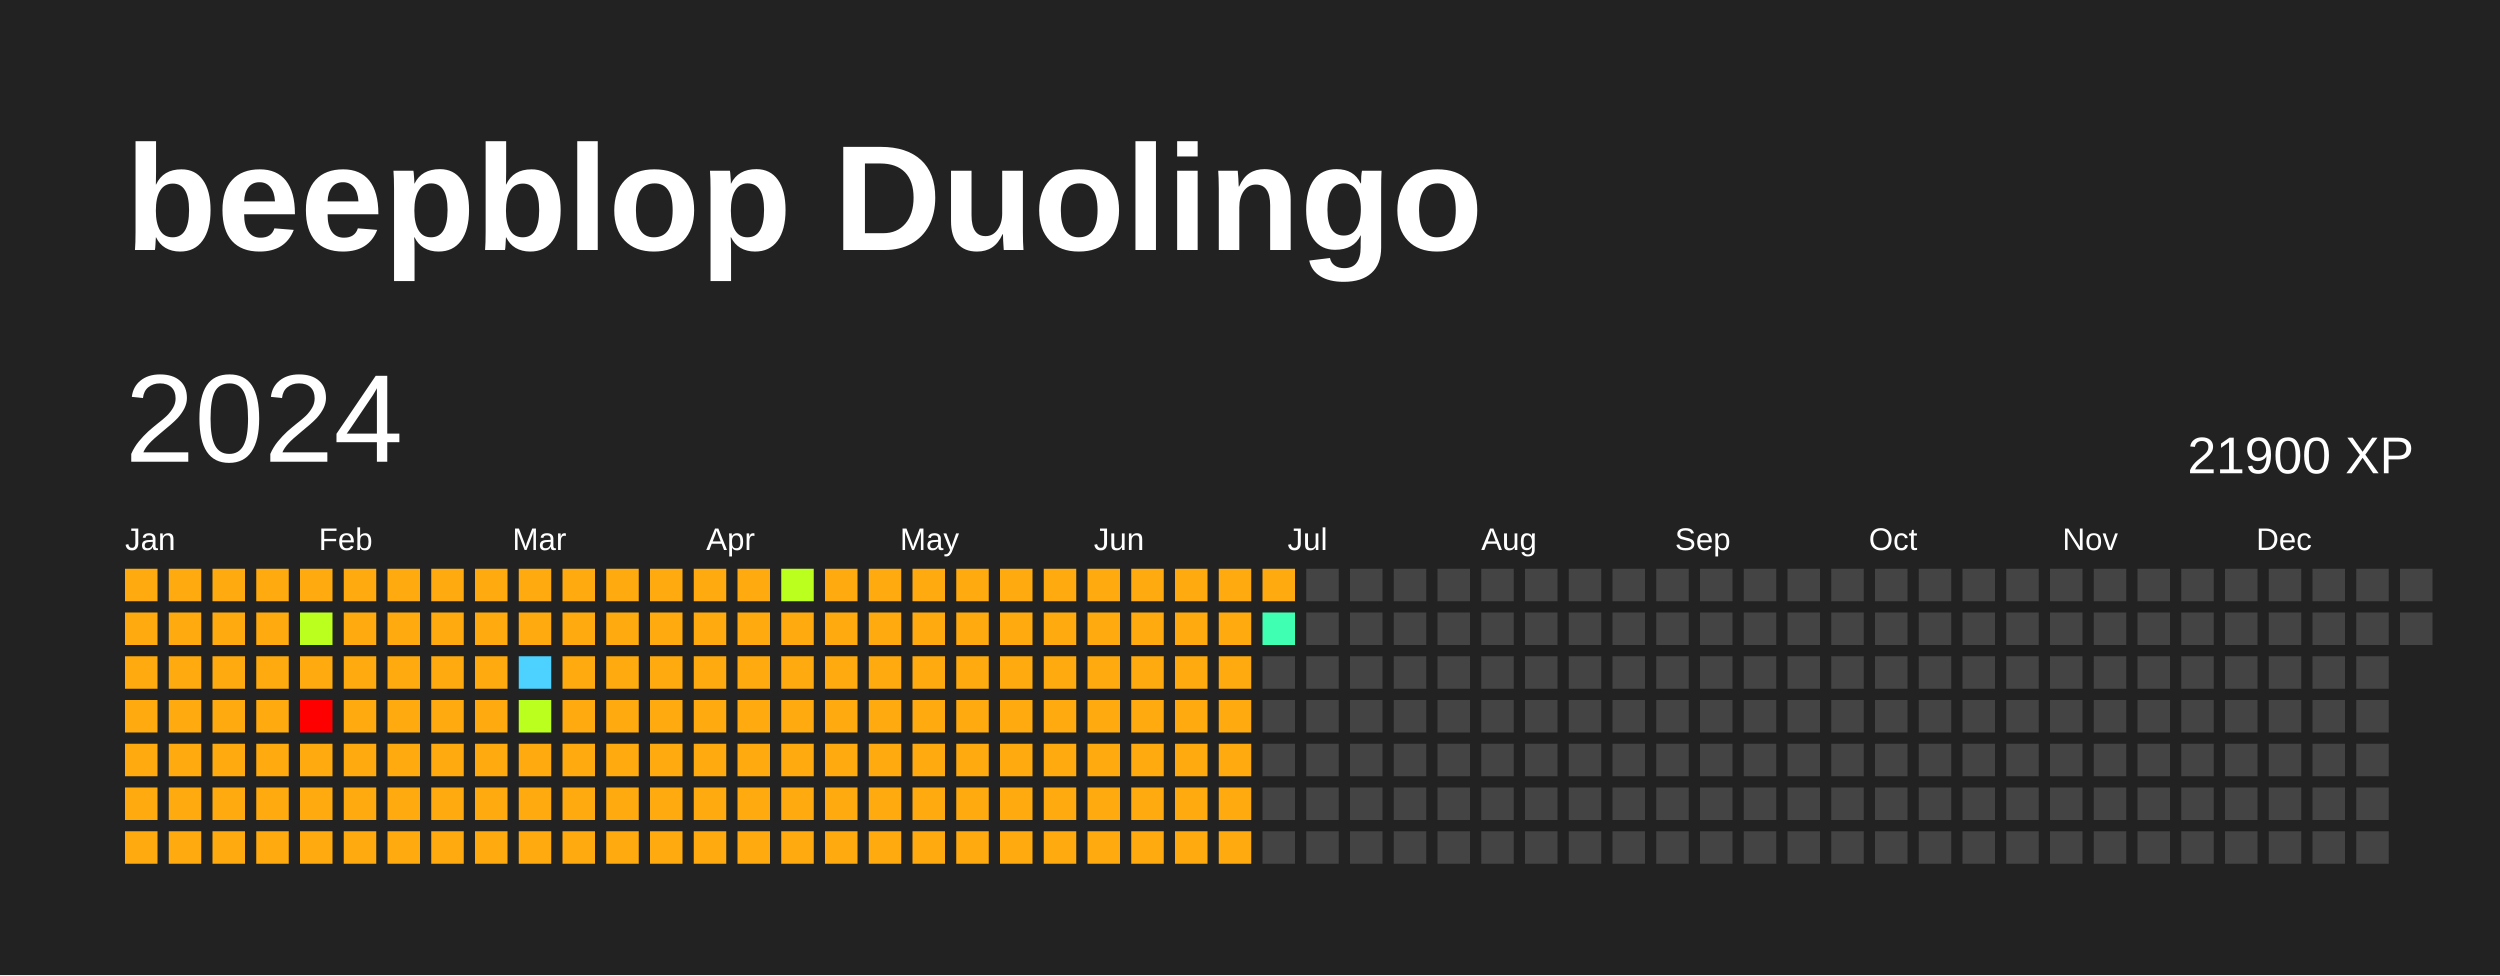
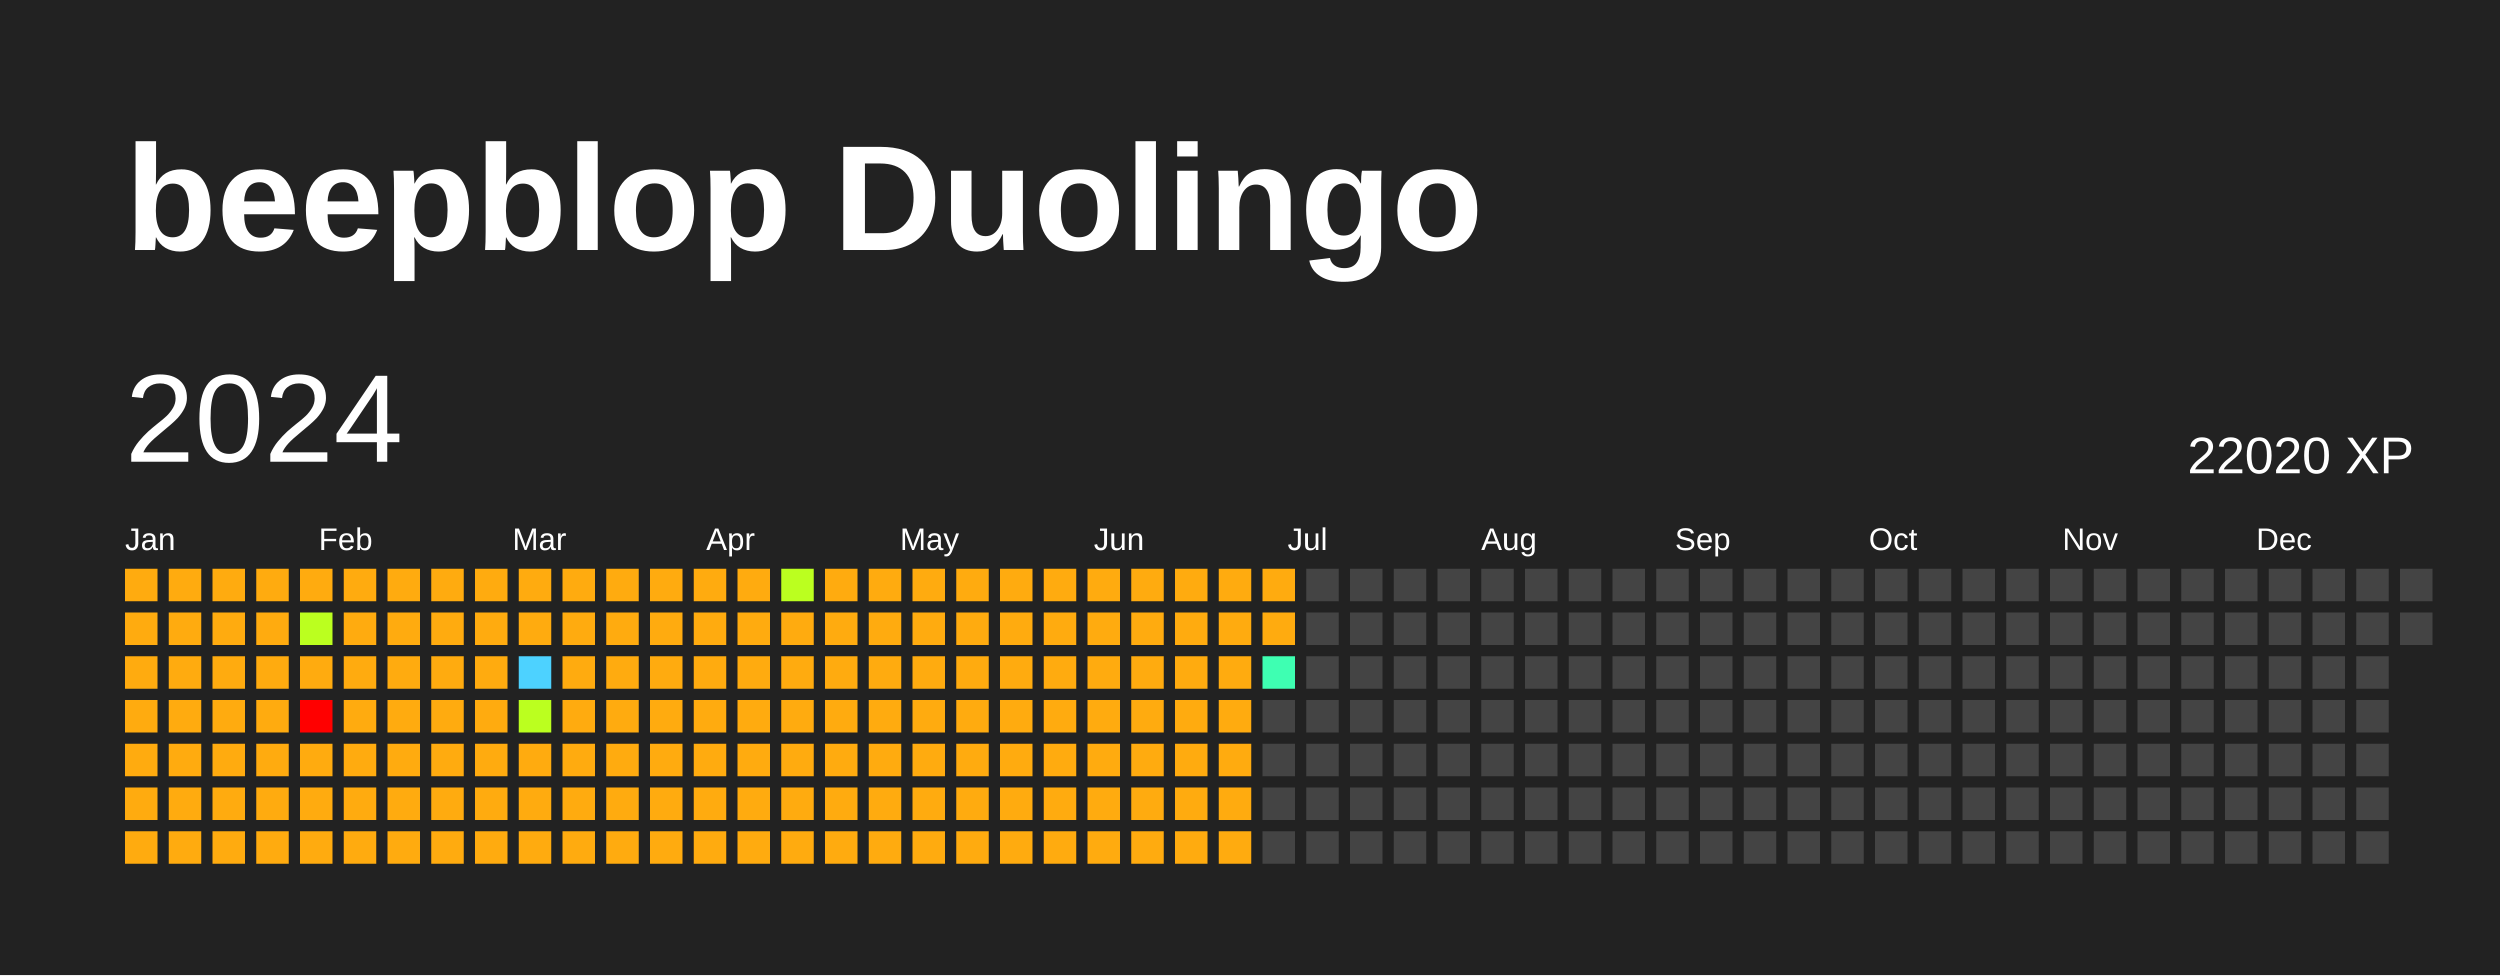
<svg xmlns="http://www.w3.org/2000/svg" baseProfile="full" height="78mm" version="1.1" viewBox="0,0,200,78" width="200mm">
  <defs />
  <rect fill="#222222" height="78" width="200" x="0" y="0" />
  <text fill="#FFFFFF" style="font-size:12px; font-family:Arial; font-weight:bold;" x="10" y="20">beepblop Duolingo</text>
  <text dominant-baseline="hanging" fill="#FFFFFF" style="font-size:10.0px; font-family:Arial;" x="10" y="30">2024</text>
-   <text dominant-baseline="hanging" fill="#FFFFFF" style="font-size:4.125px; font-family:Arial;" x="175" y="35">21900 XP</text>
+   <text dominant-baseline="hanging" fill="#FFFFFF" style="font-size:4.125px; font-family:Arial;" x="175" y="35">22020 XP</text>
  <text fill="#FFFFFF" style="font-size:2.5px; font-family:Arial" x="10.0" y="44">Jan</text>
  <text fill="#FFFFFF" style="font-size:2.5px; font-family:Arial" x="25.5" y="44">Feb</text>
  <text fill="#FFFFFF" style="font-size:2.5px; font-family:Arial" x="41.0" y="44">Mar</text>
  <text fill="#FFFFFF" style="font-size:2.5px; font-family:Arial" x="56.5" y="44">Apr</text>
  <text fill="#FFFFFF" style="font-size:2.5px; font-family:Arial" x="72.0" y="44">May</text>
  <text fill="#FFFFFF" style="font-size:2.5px; font-family:Arial" x="87.5" y="44">Jun</text>
  <text fill="#FFFFFF" style="font-size:2.5px; font-family:Arial" x="103.0" y="44">Jul</text>
  <text fill="#FFFFFF" style="font-size:2.5px; font-family:Arial" x="118.5" y="44">Aug</text>
  <text fill="#FFFFFF" style="font-size:2.5px; font-family:Arial" x="134.0" y="44">Sep</text>
  <text fill="#FFFFFF" style="font-size:2.5px; font-family:Arial" x="149.5" y="44">Oct</text>
  <text fill="#FFFFFF" style="font-size:2.5px; font-family:Arial" x="165.0" y="44">Nov</text>
  <text fill="#FFFFFF" style="font-size:2.5px; font-family:Arial" x="180.5" y="44">Dec</text>
  <rect fill="#ffab0f" height="2.6" width="2.6" x="10.0" y="45.5" />
  <rect fill="#ffab0f" height="2.6" width="2.6" x="10.0" y="49.0" />
  <rect fill="#ffab0f" height="2.6" width="2.6" x="10.0" y="52.5" />
  <rect fill="#ffab0f" height="2.6" width="2.6" x="10.0" y="56.0" />
  <rect fill="#ffab0f" height="2.6" width="2.6" x="10.0" y="59.5" />
  <rect fill="#ffab0f" height="2.6" width="2.6" x="10.0" y="63.0" />
  <rect fill="#ffab0f" height="2.6" width="2.6" x="10.0" y="66.5" />
  <rect fill="#ffab0f" height="2.6" width="2.6" x="13.5" y="45.5" />
  <rect fill="#ffab0f" height="2.6" width="2.6" x="13.5" y="49.0" />
  <rect fill="#ffab0f" height="2.6" width="2.6" x="13.5" y="52.5" />
  <rect fill="#ffab0f" height="2.6" width="2.6" x="13.5" y="56.0" />
  <rect fill="#ffab0f" height="2.6" width="2.6" x="13.5" y="59.5" />
  <rect fill="#ffab0f" height="2.6" width="2.6" x="13.5" y="63.0" />
  <rect fill="#ffab0f" height="2.6" width="2.6" x="13.5" y="66.5" />
  <rect fill="#ffab0f" height="2.6" width="2.6" x="17.0" y="45.5" />
  <rect fill="#ffab0f" height="2.6" width="2.6" x="17.0" y="49.0" />
  <rect fill="#ffab0f" height="2.6" width="2.6" x="17.0" y="52.5" />
  <rect fill="#ffab0f" height="2.6" width="2.6" x="17.0" y="56.0" />
  <rect fill="#ffab0f" height="2.6" width="2.6" x="17.0" y="59.5" />
  <rect fill="#ffab0f" height="2.6" width="2.6" x="17.0" y="63.0" />
  <rect fill="#ffab0f" height="2.6" width="2.6" x="17.0" y="66.5" />
  <rect fill="#ffab0f" height="2.6" width="2.6" x="20.5" y="45.5" />
  <rect fill="#ffab0f" height="2.6" width="2.6" x="20.5" y="49.0" />
  <rect fill="#ffab0f" height="2.6" width="2.6" x="20.5" y="52.5" />
  <rect fill="#ffab0f" height="2.6" width="2.6" x="20.5" y="56.0" />
  <rect fill="#ffab0f" height="2.6" width="2.6" x="20.5" y="59.5" />
  <rect fill="#ffab0f" height="2.6" width="2.6" x="20.5" y="63.0" />
  <rect fill="#ffab0f" height="2.6" width="2.6" x="20.5" y="66.5" />
  <rect fill="#ffab0f" height="2.6" width="2.6" x="24.0" y="45.5" />
  <rect fill="#bbff1f" height="2.6" width="2.6" x="24.0" y="49.0" />
  <rect fill="#ffab0f" height="2.6" width="2.6" x="24.0" y="52.5" />
  <rect fill="red" height="2.6" width="2.6" x="24.0" y="56.0" />
  <rect fill="#ffab0f" height="2.6" width="2.6" x="24.0" y="59.5" />
  <rect fill="#ffab0f" height="2.6" width="2.6" x="24.0" y="63.0" />
  <rect fill="#ffab0f" height="2.6" width="2.6" x="24.0" y="66.5" />
  <rect fill="#ffab0f" height="2.6" width="2.6" x="27.5" y="45.5" />
  <rect fill="#ffab0f" height="2.6" width="2.6" x="27.5" y="49.0" />
  <rect fill="#ffab0f" height="2.6" width="2.6" x="27.5" y="52.5" />
  <rect fill="#ffab0f" height="2.6" width="2.6" x="27.5" y="56.0" />
  <rect fill="#ffab0f" height="2.6" width="2.6" x="27.5" y="59.5" />
  <rect fill="#ffab0f" height="2.6" width="2.6" x="27.5" y="63.0" />
  <rect fill="#ffab0f" height="2.6" width="2.6" x="27.5" y="66.5" />
  <rect fill="#ffab0f" height="2.6" width="2.6" x="31.0" y="45.5" />
  <rect fill="#ffab0f" height="2.6" width="2.6" x="31.0" y="49.0" />
  <rect fill="#ffab0f" height="2.6" width="2.6" x="31.0" y="52.5" />
  <rect fill="#ffab0f" height="2.6" width="2.6" x="31.0" y="56.0" />
  <rect fill="#ffab0f" height="2.6" width="2.6" x="31.0" y="59.5" />
  <rect fill="#ffab0f" height="2.6" width="2.6" x="31.0" y="63.0" />
  <rect fill="#ffab0f" height="2.6" width="2.6" x="31.0" y="66.5" />
  <rect fill="#ffab0f" height="2.6" width="2.6" x="34.5" y="45.5" />
  <rect fill="#ffab0f" height="2.6" width="2.6" x="34.5" y="49.0" />
  <rect fill="#ffab0f" height="2.6" width="2.6" x="34.5" y="52.5" />
  <rect fill="#ffab0f" height="2.6" width="2.6" x="34.5" y="56.0" />
  <rect fill="#ffab0f" height="2.6" width="2.6" x="34.5" y="59.5" />
  <rect fill="#ffab0f" height="2.6" width="2.6" x="34.5" y="63.0" />
  <rect fill="#ffab0f" height="2.6" width="2.6" x="34.5" y="66.5" />
  <rect fill="#ffab0f" height="2.6" width="2.6" x="38.0" y="45.5" />
  <rect fill="#ffab0f" height="2.6" width="2.6" x="38.0" y="49.0" />
  <rect fill="#ffab0f" height="2.6" width="2.6" x="38.0" y="52.5" />
  <rect fill="#ffab0f" height="2.6" width="2.6" x="38.0" y="56.0" />
  <rect fill="#ffab0f" height="2.6" width="2.6" x="38.0" y="59.5" />
  <rect fill="#ffab0f" height="2.6" width="2.6" x="38.0" y="63.0" />
  <rect fill="#ffab0f" height="2.6" width="2.6" x="38.0" y="66.5" />
  <rect fill="#ffab0f" height="2.6" width="2.6" x="41.5" y="45.5" />
  <rect fill="#ffab0f" height="2.6" width="2.6" x="41.5" y="49.0" />
  <rect fill="#4dd2ff" height="2.6" width="2.6" x="41.5" y="52.5" />
  <rect fill="#bbff1f" height="2.6" width="2.6" x="41.5" y="56.0" />
  <rect fill="#ffab0f" height="2.6" width="2.6" x="41.5" y="59.5" />
  <rect fill="#ffab0f" height="2.6" width="2.6" x="41.5" y="63.0" />
  <rect fill="#ffab0f" height="2.6" width="2.6" x="41.5" y="66.5" />
  <rect fill="#ffab0f" height="2.6" width="2.6" x="45.0" y="45.5" />
  <rect fill="#ffab0f" height="2.6" width="2.6" x="45.0" y="49.0" />
  <rect fill="#ffab0f" height="2.6" width="2.6" x="45.0" y="52.5" />
  <rect fill="#ffab0f" height="2.6" width="2.6" x="45.0" y="56.0" />
  <rect fill="#ffab0f" height="2.6" width="2.6" x="45.0" y="59.5" />
  <rect fill="#ffab0f" height="2.6" width="2.6" x="45.0" y="63.0" />
  <rect fill="#ffab0f" height="2.6" width="2.6" x="45.0" y="66.5" />
  <rect fill="#ffab0f" height="2.6" width="2.6" x="48.5" y="45.5" />
  <rect fill="#ffab0f" height="2.6" width="2.6" x="48.5" y="49.0" />
  <rect fill="#ffab0f" height="2.6" width="2.6" x="48.5" y="52.5" />
  <rect fill="#ffab0f" height="2.6" width="2.6" x="48.5" y="56.0" />
  <rect fill="#ffab0f" height="2.6" width="2.6" x="48.5" y="59.5" />
  <rect fill="#ffab0f" height="2.6" width="2.6" x="48.5" y="63.0" />
  <rect fill="#ffab0f" height="2.6" width="2.6" x="48.5" y="66.5" />
  <rect fill="#ffab0f" height="2.6" width="2.6" x="52.0" y="45.5" />
  <rect fill="#ffab0f" height="2.6" width="2.6" x="52.0" y="49.0" />
  <rect fill="#ffab0f" height="2.6" width="2.6" x="52.0" y="52.5" />
  <rect fill="#ffab0f" height="2.6" width="2.6" x="52.0" y="56.0" />
  <rect fill="#ffab0f" height="2.6" width="2.6" x="52.0" y="59.5" />
  <rect fill="#ffab0f" height="2.6" width="2.6" x="52.0" y="63.0" />
  <rect fill="#ffab0f" height="2.6" width="2.6" x="52.0" y="66.5" />
  <rect fill="#ffab0f" height="2.6" width="2.6" x="55.5" y="45.5" />
  <rect fill="#ffab0f" height="2.6" width="2.6" x="55.5" y="49.0" />
  <rect fill="#ffab0f" height="2.6" width="2.6" x="55.5" y="52.5" />
  <rect fill="#ffab0f" height="2.6" width="2.6" x="55.5" y="56.0" />
  <rect fill="#ffab0f" height="2.6" width="2.6" x="55.5" y="59.5" />
  <rect fill="#ffab0f" height="2.6" width="2.6" x="55.5" y="63.0" />
  <rect fill="#ffab0f" height="2.6" width="2.6" x="55.5" y="66.5" />
  <rect fill="#ffab0f" height="2.6" width="2.6" x="59.0" y="45.5" />
  <rect fill="#ffab0f" height="2.6" width="2.6" x="59.0" y="49.0" />
  <rect fill="#ffab0f" height="2.6" width="2.6" x="59.0" y="52.5" />
  <rect fill="#ffab0f" height="2.6" width="2.6" x="59.0" y="56.0" />
  <rect fill="#ffab0f" height="2.6" width="2.6" x="59.0" y="59.5" />
  <rect fill="#ffab0f" height="2.6" width="2.6" x="59.0" y="63.0" />
  <rect fill="#ffab0f" height="2.6" width="2.6" x="59.0" y="66.5" />
  <rect fill="#bbff1f" height="2.6" width="2.6" x="62.5" y="45.5" />
  <rect fill="#ffab0f" height="2.6" width="2.6" x="62.5" y="49.0" />
  <rect fill="#ffab0f" height="2.6" width="2.6" x="62.5" y="52.5" />
  <rect fill="#ffab0f" height="2.6" width="2.6" x="62.5" y="56.0" />
  <rect fill="#ffab0f" height="2.6" width="2.6" x="62.5" y="59.5" />
  <rect fill="#ffab0f" height="2.6" width="2.6" x="62.5" y="63.0" />
  <rect fill="#ffab0f" height="2.6" width="2.6" x="62.5" y="66.5" />
  <rect fill="#ffab0f" height="2.6" width="2.6" x="66.0" y="45.5" />
  <rect fill="#ffab0f" height="2.6" width="2.6" x="66.0" y="49.0" />
  <rect fill="#ffab0f" height="2.6" width="2.6" x="66.0" y="52.5" />
  <rect fill="#ffab0f" height="2.6" width="2.6" x="66.0" y="56.0" />
  <rect fill="#ffab0f" height="2.6" width="2.6" x="66.0" y="59.5" />
  <rect fill="#ffab0f" height="2.6" width="2.6" x="66.0" y="63.0" />
  <rect fill="#ffab0f" height="2.6" width="2.6" x="66.0" y="66.5" />
  <rect fill="#ffab0f" height="2.6" width="2.6" x="69.5" y="45.5" />
  <rect fill="#ffab0f" height="2.6" width="2.6" x="69.5" y="49.0" />
  <rect fill="#ffab0f" height="2.6" width="2.6" x="69.5" y="52.5" />
  <rect fill="#ffab0f" height="2.6" width="2.6" x="69.5" y="56.0" />
  <rect fill="#ffab0f" height="2.6" width="2.6" x="69.5" y="59.5" />
  <rect fill="#ffab0f" height="2.6" width="2.6" x="69.5" y="63.0" />
  <rect fill="#ffab0f" height="2.6" width="2.6" x="69.5" y="66.5" />
  <rect fill="#ffab0f" height="2.6" width="2.6" x="73.0" y="45.5" />
  <rect fill="#ffab0f" height="2.6" width="2.6" x="73.0" y="49.0" />
  <rect fill="#ffab0f" height="2.6" width="2.6" x="73.0" y="52.5" />
  <rect fill="#ffab0f" height="2.6" width="2.6" x="73.0" y="56.0" />
  <rect fill="#ffab0f" height="2.6" width="2.6" x="73.0" y="59.5" />
  <rect fill="#ffab0f" height="2.6" width="2.6" x="73.0" y="63.0" />
  <rect fill="#ffab0f" height="2.6" width="2.6" x="73.0" y="66.5" />
  <rect fill="#ffab0f" height="2.6" width="2.6" x="76.5" y="45.5" />
  <rect fill="#ffab0f" height="2.6" width="2.6" x="76.5" y="49.0" />
  <rect fill="#ffab0f" height="2.6" width="2.6" x="76.5" y="52.5" />
  <rect fill="#ffab0f" height="2.6" width="2.6" x="76.5" y="56.0" />
  <rect fill="#ffab0f" height="2.6" width="2.6" x="76.5" y="59.5" />
  <rect fill="#ffab0f" height="2.6" width="2.6" x="76.5" y="63.0" />
  <rect fill="#ffab0f" height="2.6" width="2.6" x="76.5" y="66.5" />
  <rect fill="#ffab0f" height="2.6" width="2.6" x="80.0" y="45.5" />
  <rect fill="#ffab0f" height="2.6" width="2.6" x="80.0" y="49.0" />
  <rect fill="#ffab0f" height="2.6" width="2.6" x="80.0" y="52.5" />
  <rect fill="#ffab0f" height="2.6" width="2.6" x="80.0" y="56.0" />
  <rect fill="#ffab0f" height="2.6" width="2.6" x="80.0" y="59.5" />
  <rect fill="#ffab0f" height="2.6" width="2.6" x="80.0" y="63.0" />
  <rect fill="#ffab0f" height="2.6" width="2.6" x="80.0" y="66.5" />
  <rect fill="#ffab0f" height="2.6" width="2.6" x="83.5" y="45.5" />
  <rect fill="#ffab0f" height="2.6" width="2.6" x="83.5" y="49.0" />
  <rect fill="#ffab0f" height="2.6" width="2.6" x="83.5" y="52.5" />
  <rect fill="#ffab0f" height="2.6" width="2.6" x="83.5" y="56.0" />
  <rect fill="#ffab0f" height="2.6" width="2.6" x="83.5" y="59.5" />
  <rect fill="#ffab0f" height="2.6" width="2.6" x="83.5" y="63.0" />
  <rect fill="#ffab0f" height="2.6" width="2.6" x="83.5" y="66.5" />
  <rect fill="#ffab0f" height="2.6" width="2.6" x="87.0" y="45.5" />
  <rect fill="#ffab0f" height="2.6" width="2.6" x="87.0" y="49.0" />
  <rect fill="#ffab0f" height="2.6" width="2.6" x="87.0" y="52.5" />
  <rect fill="#ffab0f" height="2.6" width="2.6" x="87.0" y="56.0" />
  <rect fill="#ffab0f" height="2.6" width="2.6" x="87.0" y="59.5" />
  <rect fill="#ffab0f" height="2.6" width="2.6" x="87.0" y="63.0" />
  <rect fill="#ffab0f" height="2.6" width="2.6" x="87.0" y="66.5" />
  <rect fill="#ffab0f" height="2.6" width="2.6" x="90.5" y="45.5" />
  <rect fill="#ffab0f" height="2.6" width="2.6" x="90.5" y="49.0" />
  <rect fill="#ffab0f" height="2.6" width="2.6" x="90.5" y="52.5" />
  <rect fill="#ffab0f" height="2.6" width="2.6" x="90.5" y="56.0" />
  <rect fill="#ffab0f" height="2.6" width="2.6" x="90.5" y="59.5" />
  <rect fill="#ffab0f" height="2.6" width="2.6" x="90.5" y="63.0" />
  <rect fill="#ffab0f" height="2.6" width="2.6" x="90.5" y="66.5" />
  <rect fill="#ffab0f" height="2.6" width="2.6" x="94.0" y="45.5" />
  <rect fill="#ffab0f" height="2.6" width="2.6" x="94.0" y="49.0" />
  <rect fill="#ffab0f" height="2.6" width="2.6" x="94.0" y="52.5" />
  <rect fill="#ffab0f" height="2.6" width="2.6" x="94.0" y="56.0" />
  <rect fill="#ffab0f" height="2.6" width="2.6" x="94.0" y="59.5" />
  <rect fill="#ffab0f" height="2.6" width="2.6" x="94.0" y="63.0" />
  <rect fill="#ffab0f" height="2.6" width="2.6" x="94.0" y="66.5" />
  <rect fill="#ffab0f" height="2.6" width="2.6" x="97.5" y="45.5" />
  <rect fill="#ffab0f" height="2.6" width="2.6" x="97.5" y="49.0" />
  <rect fill="#ffab0f" height="2.6" width="2.6" x="97.5" y="52.5" />
  <rect fill="#ffab0f" height="2.6" width="2.6" x="97.5" y="56.0" />
  <rect fill="#ffab0f" height="2.6" width="2.6" x="97.5" y="59.5" />
  <rect fill="#ffab0f" height="2.6" width="2.6" x="97.5" y="63.0" />
  <rect fill="#ffab0f" height="2.6" width="2.6" x="97.5" y="66.5" />
  <rect fill="#ffab0f" height="2.6" width="2.6" x="101.0" y="45.5" />
-   <rect fill="#3effb2" height="2.6" width="2.6" x="101.0" y="49.0" />
-   <rect fill="#444444" height="2.6" width="2.6" x="101.0" y="52.5" />
+   <rect fill="#ffab0f" height="2.6" width="2.6" x="101.0" y="49.0" />
+   <rect fill="#3effb2" height="2.6" width="2.6" x="101.0" y="52.5" />
  <rect fill="#444444" height="2.6" width="2.6" x="101.0" y="56.0" />
  <rect fill="#444444" height="2.6" width="2.6" x="101.0" y="59.5" />
  <rect fill="#444444" height="2.6" width="2.6" x="101.0" y="63.0" />
  <rect fill="#444444" height="2.6" width="2.6" x="101.0" y="66.5" />
  <rect fill="#444444" height="2.6" width="2.6" x="104.5" y="45.5" />
  <rect fill="#444444" height="2.6" width="2.6" x="104.5" y="49.0" />
  <rect fill="#444444" height="2.6" width="2.6" x="104.5" y="52.5" />
  <rect fill="#444444" height="2.6" width="2.6" x="104.5" y="56.0" />
  <rect fill="#444444" height="2.6" width="2.6" x="104.5" y="59.5" />
  <rect fill="#444444" height="2.6" width="2.6" x="104.5" y="63.0" />
  <rect fill="#444444" height="2.6" width="2.6" x="104.5" y="66.5" />
  <rect fill="#444444" height="2.6" width="2.6" x="108.0" y="45.5" />
  <rect fill="#444444" height="2.6" width="2.6" x="108.0" y="49.0" />
  <rect fill="#444444" height="2.6" width="2.6" x="108.0" y="52.5" />
  <rect fill="#444444" height="2.6" width="2.6" x="108.0" y="56.0" />
  <rect fill="#444444" height="2.6" width="2.6" x="108.0" y="59.5" />
  <rect fill="#444444" height="2.6" width="2.6" x="108.0" y="63.0" />
  <rect fill="#444444" height="2.6" width="2.6" x="108.0" y="66.5" />
  <rect fill="#444444" height="2.6" width="2.6" x="111.5" y="45.5" />
  <rect fill="#444444" height="2.6" width="2.6" x="111.5" y="49.0" />
  <rect fill="#444444" height="2.6" width="2.6" x="111.5" y="52.5" />
  <rect fill="#444444" height="2.6" width="2.6" x="111.5" y="56.0" />
  <rect fill="#444444" height="2.6" width="2.6" x="111.5" y="59.5" />
  <rect fill="#444444" height="2.6" width="2.6" x="111.5" y="63.0" />
  <rect fill="#444444" height="2.6" width="2.6" x="111.5" y="66.5" />
  <rect fill="#444444" height="2.6" width="2.6" x="115.0" y="45.5" />
  <rect fill="#444444" height="2.6" width="2.6" x="115.0" y="49.0" />
  <rect fill="#444444" height="2.6" width="2.6" x="115.0" y="52.5" />
  <rect fill="#444444" height="2.6" width="2.6" x="115.0" y="56.0" />
  <rect fill="#444444" height="2.6" width="2.6" x="115.0" y="59.5" />
  <rect fill="#444444" height="2.6" width="2.6" x="115.0" y="63.0" />
  <rect fill="#444444" height="2.6" width="2.6" x="115.0" y="66.5" />
  <rect fill="#444444" height="2.6" width="2.6" x="118.5" y="45.5" />
  <rect fill="#444444" height="2.6" width="2.6" x="118.5" y="49.0" />
  <rect fill="#444444" height="2.6" width="2.6" x="118.5" y="52.5" />
  <rect fill="#444444" height="2.6" width="2.6" x="118.5" y="56.0" />
  <rect fill="#444444" height="2.6" width="2.6" x="118.5" y="59.5" />
  <rect fill="#444444" height="2.6" width="2.6" x="118.5" y="63.0" />
  <rect fill="#444444" height="2.6" width="2.6" x="118.5" y="66.5" />
  <rect fill="#444444" height="2.6" width="2.6" x="122.0" y="45.5" />
  <rect fill="#444444" height="2.6" width="2.6" x="122.0" y="49.0" />
  <rect fill="#444444" height="2.6" width="2.6" x="122.0" y="52.5" />
  <rect fill="#444444" height="2.6" width="2.6" x="122.0" y="56.0" />
  <rect fill="#444444" height="2.6" width="2.6" x="122.0" y="59.5" />
  <rect fill="#444444" height="2.6" width="2.6" x="122.0" y="63.0" />
  <rect fill="#444444" height="2.6" width="2.6" x="122.0" y="66.5" />
  <rect fill="#444444" height="2.6" width="2.6" x="125.5" y="45.5" />
  <rect fill="#444444" height="2.6" width="2.6" x="125.5" y="49.0" />
  <rect fill="#444444" height="2.6" width="2.6" x="125.5" y="52.5" />
  <rect fill="#444444" height="2.6" width="2.6" x="125.5" y="56.0" />
  <rect fill="#444444" height="2.6" width="2.6" x="125.5" y="59.5" />
  <rect fill="#444444" height="2.6" width="2.6" x="125.5" y="63.0" />
  <rect fill="#444444" height="2.6" width="2.6" x="125.5" y="66.5" />
  <rect fill="#444444" height="2.6" width="2.6" x="129.0" y="45.5" />
  <rect fill="#444444" height="2.6" width="2.6" x="129.0" y="49.0" />
  <rect fill="#444444" height="2.6" width="2.6" x="129.0" y="52.5" />
  <rect fill="#444444" height="2.6" width="2.6" x="129.0" y="56.0" />
  <rect fill="#444444" height="2.6" width="2.6" x="129.0" y="59.5" />
  <rect fill="#444444" height="2.6" width="2.6" x="129.0" y="63.0" />
  <rect fill="#444444" height="2.6" width="2.6" x="129.0" y="66.5" />
  <rect fill="#444444" height="2.6" width="2.6" x="132.5" y="45.5" />
  <rect fill="#444444" height="2.6" width="2.6" x="132.5" y="49.0" />
  <rect fill="#444444" height="2.6" width="2.6" x="132.5" y="52.5" />
  <rect fill="#444444" height="2.6" width="2.6" x="132.5" y="56.0" />
  <rect fill="#444444" height="2.6" width="2.6" x="132.5" y="59.5" />
  <rect fill="#444444" height="2.6" width="2.6" x="132.5" y="63.0" />
  <rect fill="#444444" height="2.6" width="2.6" x="132.5" y="66.5" />
  <rect fill="#444444" height="2.6" width="2.6" x="136.0" y="45.5" />
  <rect fill="#444444" height="2.6" width="2.6" x="136.0" y="49.0" />
  <rect fill="#444444" height="2.6" width="2.6" x="136.0" y="52.5" />
  <rect fill="#444444" height="2.6" width="2.6" x="136.0" y="56.0" />
  <rect fill="#444444" height="2.6" width="2.6" x="136.0" y="59.5" />
  <rect fill="#444444" height="2.6" width="2.6" x="136.0" y="63.0" />
  <rect fill="#444444" height="2.6" width="2.6" x="136.0" y="66.5" />
  <rect fill="#444444" height="2.6" width="2.6" x="139.5" y="45.5" />
  <rect fill="#444444" height="2.6" width="2.6" x="139.5" y="49.0" />
  <rect fill="#444444" height="2.6" width="2.6" x="139.5" y="52.5" />
  <rect fill="#444444" height="2.6" width="2.6" x="139.5" y="56.0" />
  <rect fill="#444444" height="2.6" width="2.6" x="139.5" y="59.5" />
  <rect fill="#444444" height="2.6" width="2.6" x="139.5" y="63.0" />
  <rect fill="#444444" height="2.6" width="2.6" x="139.5" y="66.5" />
  <rect fill="#444444" height="2.6" width="2.6" x="143.0" y="45.5" />
  <rect fill="#444444" height="2.6" width="2.6" x="143.0" y="49.0" />
  <rect fill="#444444" height="2.6" width="2.6" x="143.0" y="52.5" />
  <rect fill="#444444" height="2.6" width="2.6" x="143.0" y="56.0" />
  <rect fill="#444444" height="2.6" width="2.6" x="143.0" y="59.5" />
  <rect fill="#444444" height="2.6" width="2.6" x="143.0" y="63.0" />
  <rect fill="#444444" height="2.6" width="2.6" x="143.0" y="66.5" />
  <rect fill="#444444" height="2.6" width="2.6" x="146.5" y="45.5" />
  <rect fill="#444444" height="2.6" width="2.6" x="146.5" y="49.0" />
  <rect fill="#444444" height="2.6" width="2.6" x="146.5" y="52.5" />
  <rect fill="#444444" height="2.6" width="2.6" x="146.5" y="56.0" />
  <rect fill="#444444" height="2.6" width="2.6" x="146.5" y="59.5" />
  <rect fill="#444444" height="2.6" width="2.6" x="146.5" y="63.0" />
  <rect fill="#444444" height="2.6" width="2.6" x="146.5" y="66.5" />
  <rect fill="#444444" height="2.6" width="2.6" x="150.0" y="45.5" />
  <rect fill="#444444" height="2.6" width="2.6" x="150.0" y="49.0" />
  <rect fill="#444444" height="2.6" width="2.6" x="150.0" y="52.5" />
  <rect fill="#444444" height="2.6" width="2.6" x="150.0" y="56.0" />
  <rect fill="#444444" height="2.6" width="2.6" x="150.0" y="59.5" />
  <rect fill="#444444" height="2.6" width="2.6" x="150.0" y="63.0" />
  <rect fill="#444444" height="2.6" width="2.6" x="150.0" y="66.5" />
  <rect fill="#444444" height="2.6" width="2.6" x="153.5" y="45.5" />
  <rect fill="#444444" height="2.6" width="2.6" x="153.5" y="49.0" />
  <rect fill="#444444" height="2.6" width="2.6" x="153.5" y="52.5" />
  <rect fill="#444444" height="2.6" width="2.6" x="153.5" y="56.0" />
  <rect fill="#444444" height="2.6" width="2.6" x="153.5" y="59.5" />
  <rect fill="#444444" height="2.6" width="2.6" x="153.5" y="63.0" />
  <rect fill="#444444" height="2.6" width="2.6" x="153.5" y="66.5" />
  <rect fill="#444444" height="2.6" width="2.6" x="157.0" y="45.5" />
  <rect fill="#444444" height="2.6" width="2.6" x="157.0" y="49.0" />
  <rect fill="#444444" height="2.6" width="2.6" x="157.0" y="52.5" />
  <rect fill="#444444" height="2.6" width="2.6" x="157.0" y="56.0" />
  <rect fill="#444444" height="2.6" width="2.6" x="157.0" y="59.5" />
  <rect fill="#444444" height="2.6" width="2.6" x="157.0" y="63.0" />
  <rect fill="#444444" height="2.6" width="2.6" x="157.0" y="66.5" />
  <rect fill="#444444" height="2.6" width="2.6" x="160.5" y="45.5" />
  <rect fill="#444444" height="2.6" width="2.6" x="160.5" y="49.0" />
  <rect fill="#444444" height="2.6" width="2.6" x="160.5" y="52.5" />
  <rect fill="#444444" height="2.6" width="2.6" x="160.5" y="56.0" />
  <rect fill="#444444" height="2.6" width="2.6" x="160.5" y="59.5" />
  <rect fill="#444444" height="2.6" width="2.6" x="160.5" y="63.0" />
  <rect fill="#444444" height="2.6" width="2.6" x="160.5" y="66.5" />
  <rect fill="#444444" height="2.6" width="2.6" x="164.0" y="45.5" />
  <rect fill="#444444" height="2.6" width="2.6" x="164.0" y="49.0" />
  <rect fill="#444444" height="2.6" width="2.6" x="164.0" y="52.5" />
  <rect fill="#444444" height="2.6" width="2.6" x="164.0" y="56.0" />
  <rect fill="#444444" height="2.6" width="2.6" x="164.0" y="59.5" />
  <rect fill="#444444" height="2.6" width="2.6" x="164.0" y="63.0" />
  <rect fill="#444444" height="2.6" width="2.6" x="164.0" y="66.5" />
  <rect fill="#444444" height="2.6" width="2.6" x="167.5" y="45.5" />
  <rect fill="#444444" height="2.6" width="2.6" x="167.5" y="49.0" />
  <rect fill="#444444" height="2.6" width="2.6" x="167.5" y="52.5" />
  <rect fill="#444444" height="2.6" width="2.6" x="167.5" y="56.0" />
  <rect fill="#444444" height="2.6" width="2.6" x="167.5" y="59.5" />
  <rect fill="#444444" height="2.6" width="2.6" x="167.5" y="63.0" />
  <rect fill="#444444" height="2.6" width="2.6" x="167.5" y="66.5" />
  <rect fill="#444444" height="2.6" width="2.6" x="171.0" y="45.5" />
  <rect fill="#444444" height="2.6" width="2.6" x="171.0" y="49.0" />
  <rect fill="#444444" height="2.6" width="2.6" x="171.0" y="52.5" />
  <rect fill="#444444" height="2.6" width="2.6" x="171.0" y="56.0" />
  <rect fill="#444444" height="2.6" width="2.6" x="171.0" y="59.5" />
  <rect fill="#444444" height="2.6" width="2.6" x="171.0" y="63.0" />
  <rect fill="#444444" height="2.6" width="2.6" x="171.0" y="66.5" />
  <rect fill="#444444" height="2.6" width="2.6" x="174.5" y="45.5" />
  <rect fill="#444444" height="2.6" width="2.6" x="174.5" y="49.0" />
  <rect fill="#444444" height="2.6" width="2.6" x="174.5" y="52.5" />
  <rect fill="#444444" height="2.6" width="2.6" x="174.5" y="56.0" />
  <rect fill="#444444" height="2.6" width="2.6" x="174.5" y="59.5" />
  <rect fill="#444444" height="2.6" width="2.6" x="174.5" y="63.0" />
  <rect fill="#444444" height="2.6" width="2.6" x="174.5" y="66.5" />
  <rect fill="#444444" height="2.6" width="2.6" x="178.0" y="45.5" />
  <rect fill="#444444" height="2.6" width="2.6" x="178.0" y="49.0" />
  <rect fill="#444444" height="2.6" width="2.6" x="178.0" y="52.5" />
  <rect fill="#444444" height="2.6" width="2.6" x="178.0" y="56.0" />
  <rect fill="#444444" height="2.6" width="2.6" x="178.0" y="59.5" />
  <rect fill="#444444" height="2.6" width="2.6" x="178.0" y="63.0" />
  <rect fill="#444444" height="2.6" width="2.6" x="178.0" y="66.5" />
  <rect fill="#444444" height="2.6" width="2.6" x="181.5" y="45.5" />
  <rect fill="#444444" height="2.6" width="2.6" x="181.5" y="49.0" />
  <rect fill="#444444" height="2.6" width="2.6" x="181.5" y="52.5" />
  <rect fill="#444444" height="2.6" width="2.6" x="181.5" y="56.0" />
  <rect fill="#444444" height="2.6" width="2.6" x="181.5" y="59.5" />
  <rect fill="#444444" height="2.6" width="2.6" x="181.5" y="63.0" />
  <rect fill="#444444" height="2.6" width="2.6" x="181.5" y="66.5" />
  <rect fill="#444444" height="2.6" width="2.6" x="185.0" y="45.5" />
  <rect fill="#444444" height="2.6" width="2.6" x="185.0" y="49.0" />
  <rect fill="#444444" height="2.6" width="2.6" x="185.0" y="52.5" />
  <rect fill="#444444" height="2.6" width="2.6" x="185.0" y="56.0" />
  <rect fill="#444444" height="2.6" width="2.6" x="185.0" y="59.5" />
  <rect fill="#444444" height="2.6" width="2.6" x="185.0" y="63.0" />
  <rect fill="#444444" height="2.6" width="2.6" x="185.0" y="66.5" />
  <rect fill="#444444" height="2.6" width="2.6" x="188.5" y="45.5" />
  <rect fill="#444444" height="2.6" width="2.6" x="188.5" y="49.0" />
  <rect fill="#444444" height="2.6" width="2.6" x="188.5" y="52.5" />
  <rect fill="#444444" height="2.6" width="2.6" x="188.5" y="56.0" />
  <rect fill="#444444" height="2.6" width="2.6" x="188.5" y="59.5" />
  <rect fill="#444444" height="2.6" width="2.6" x="188.5" y="63.0" />
  <rect fill="#444444" height="2.6" width="2.6" x="188.5" y="66.5" />
  <rect fill="#444444" height="2.6" width="2.6" x="192.0" y="45.5" />
  <rect fill="#444444" height="2.6" width="2.6" x="192.0" y="49.0" />
</svg>
